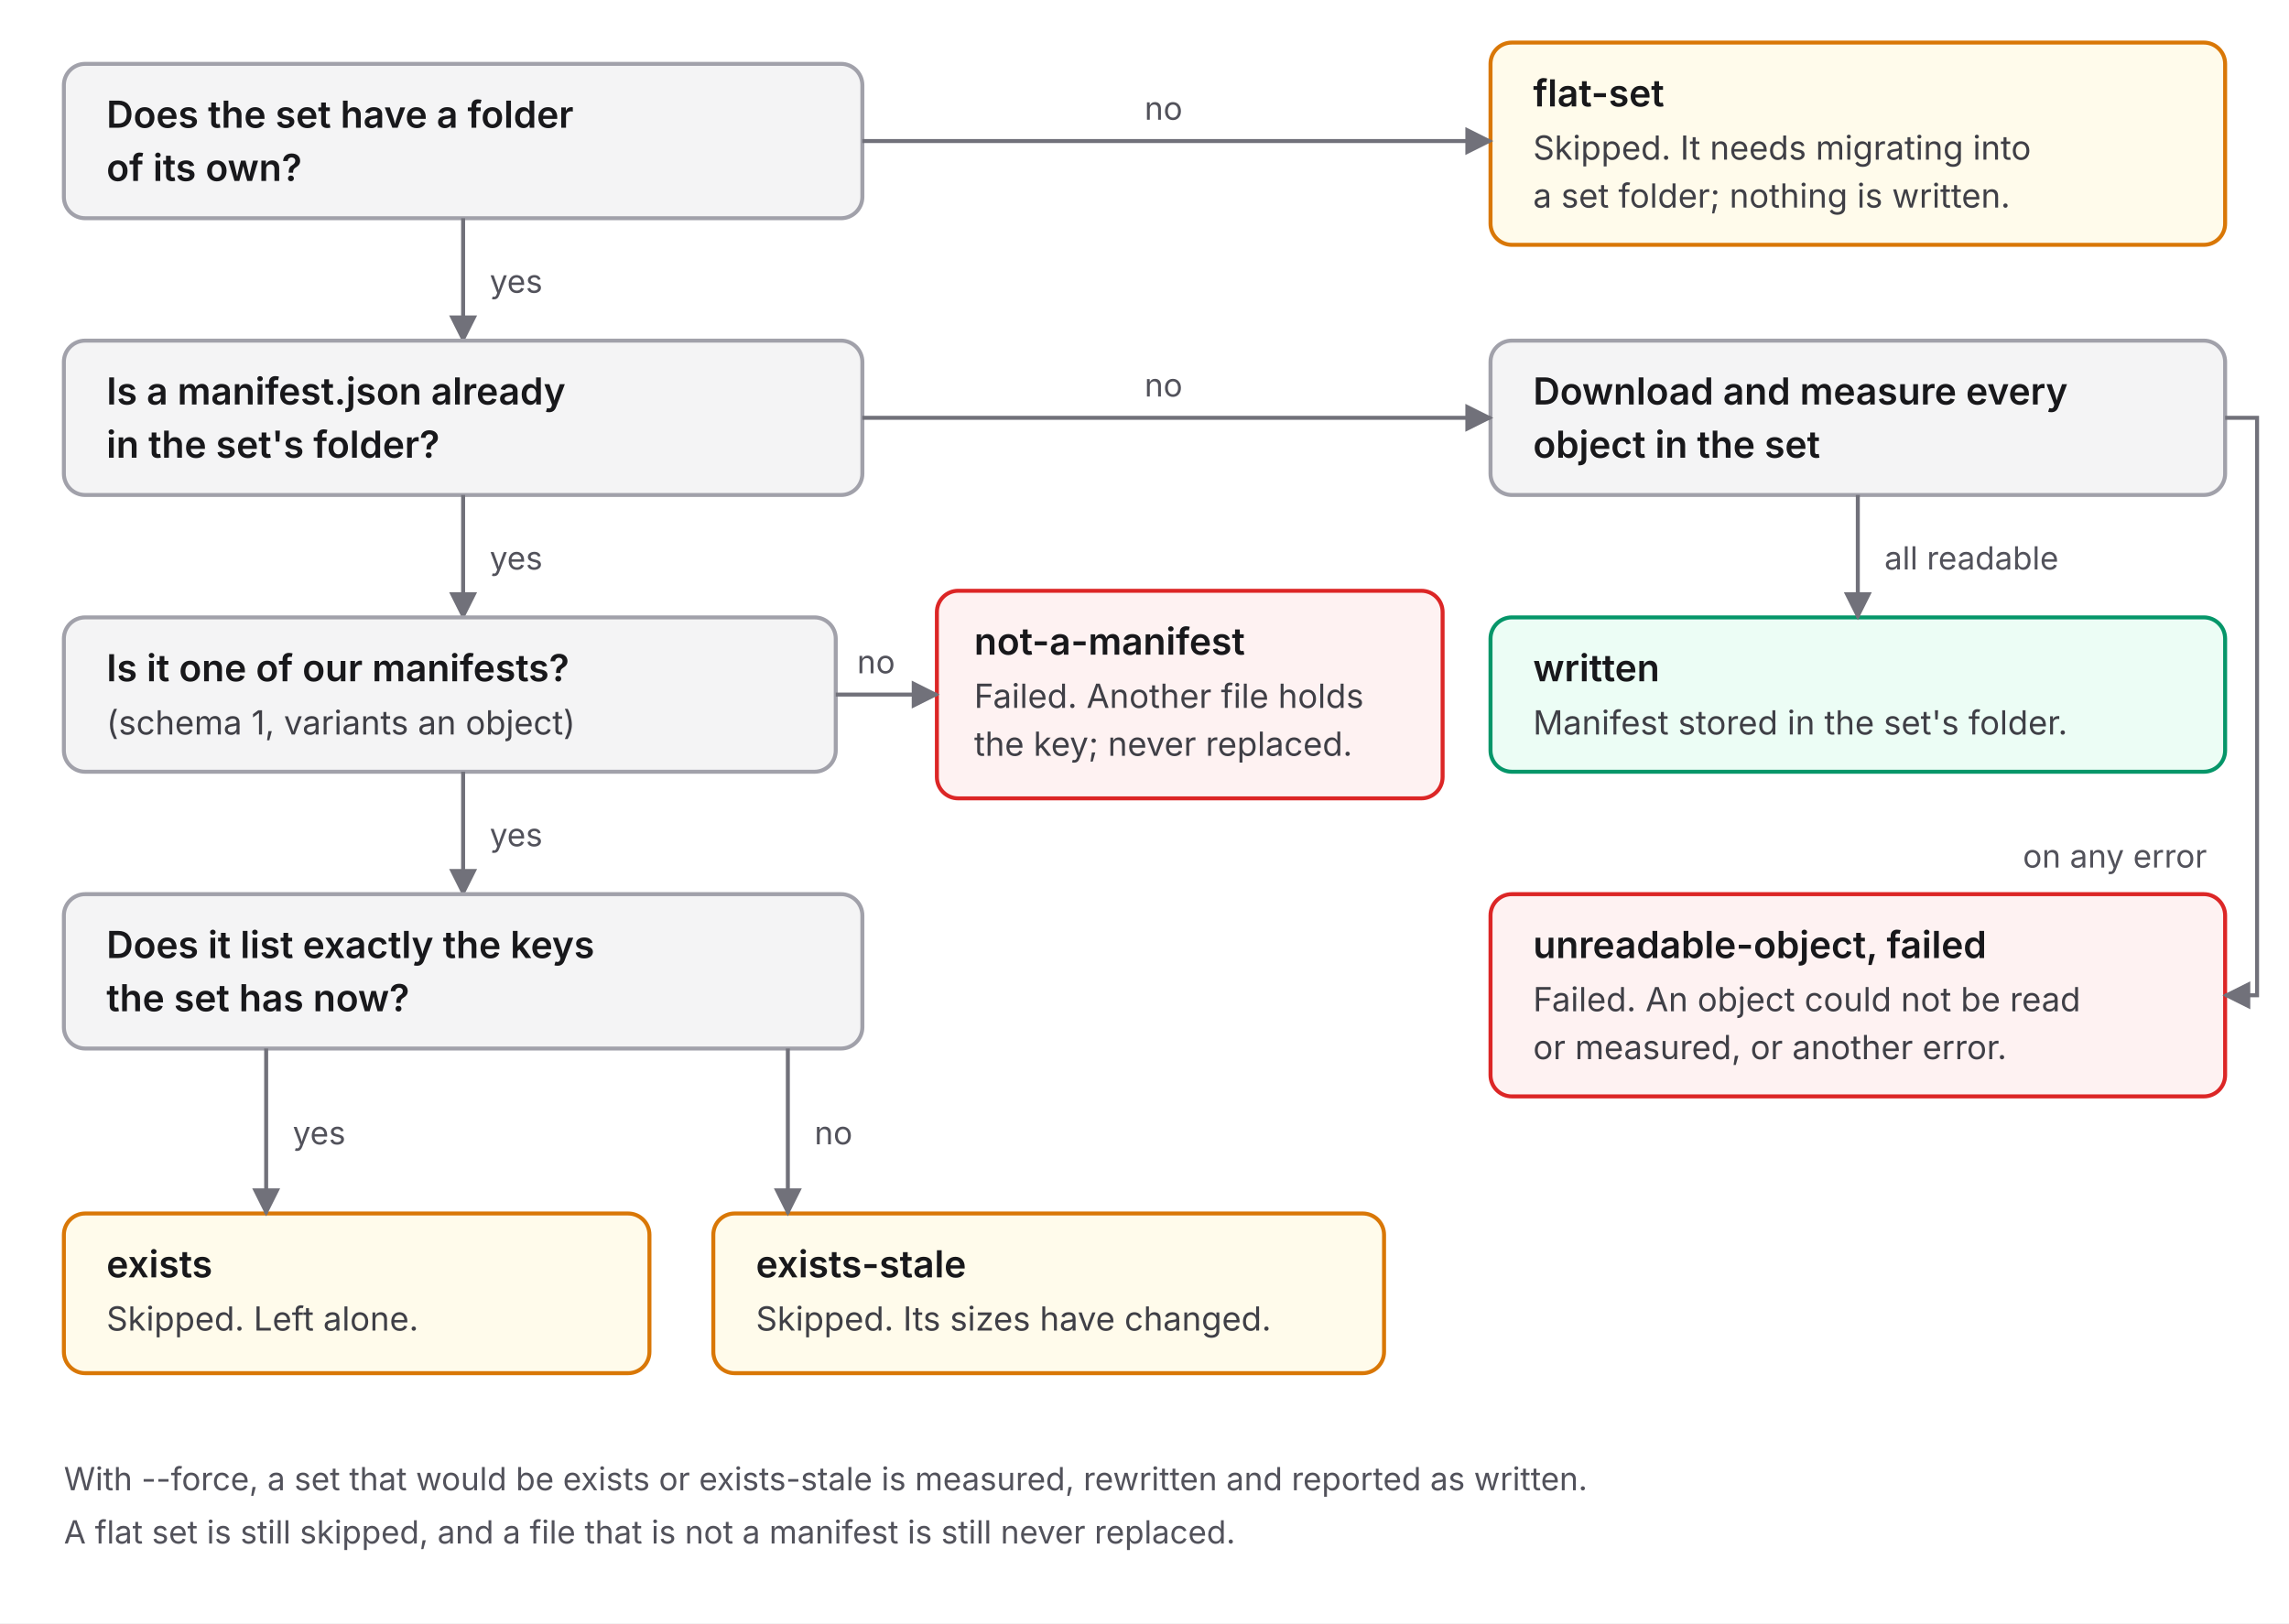
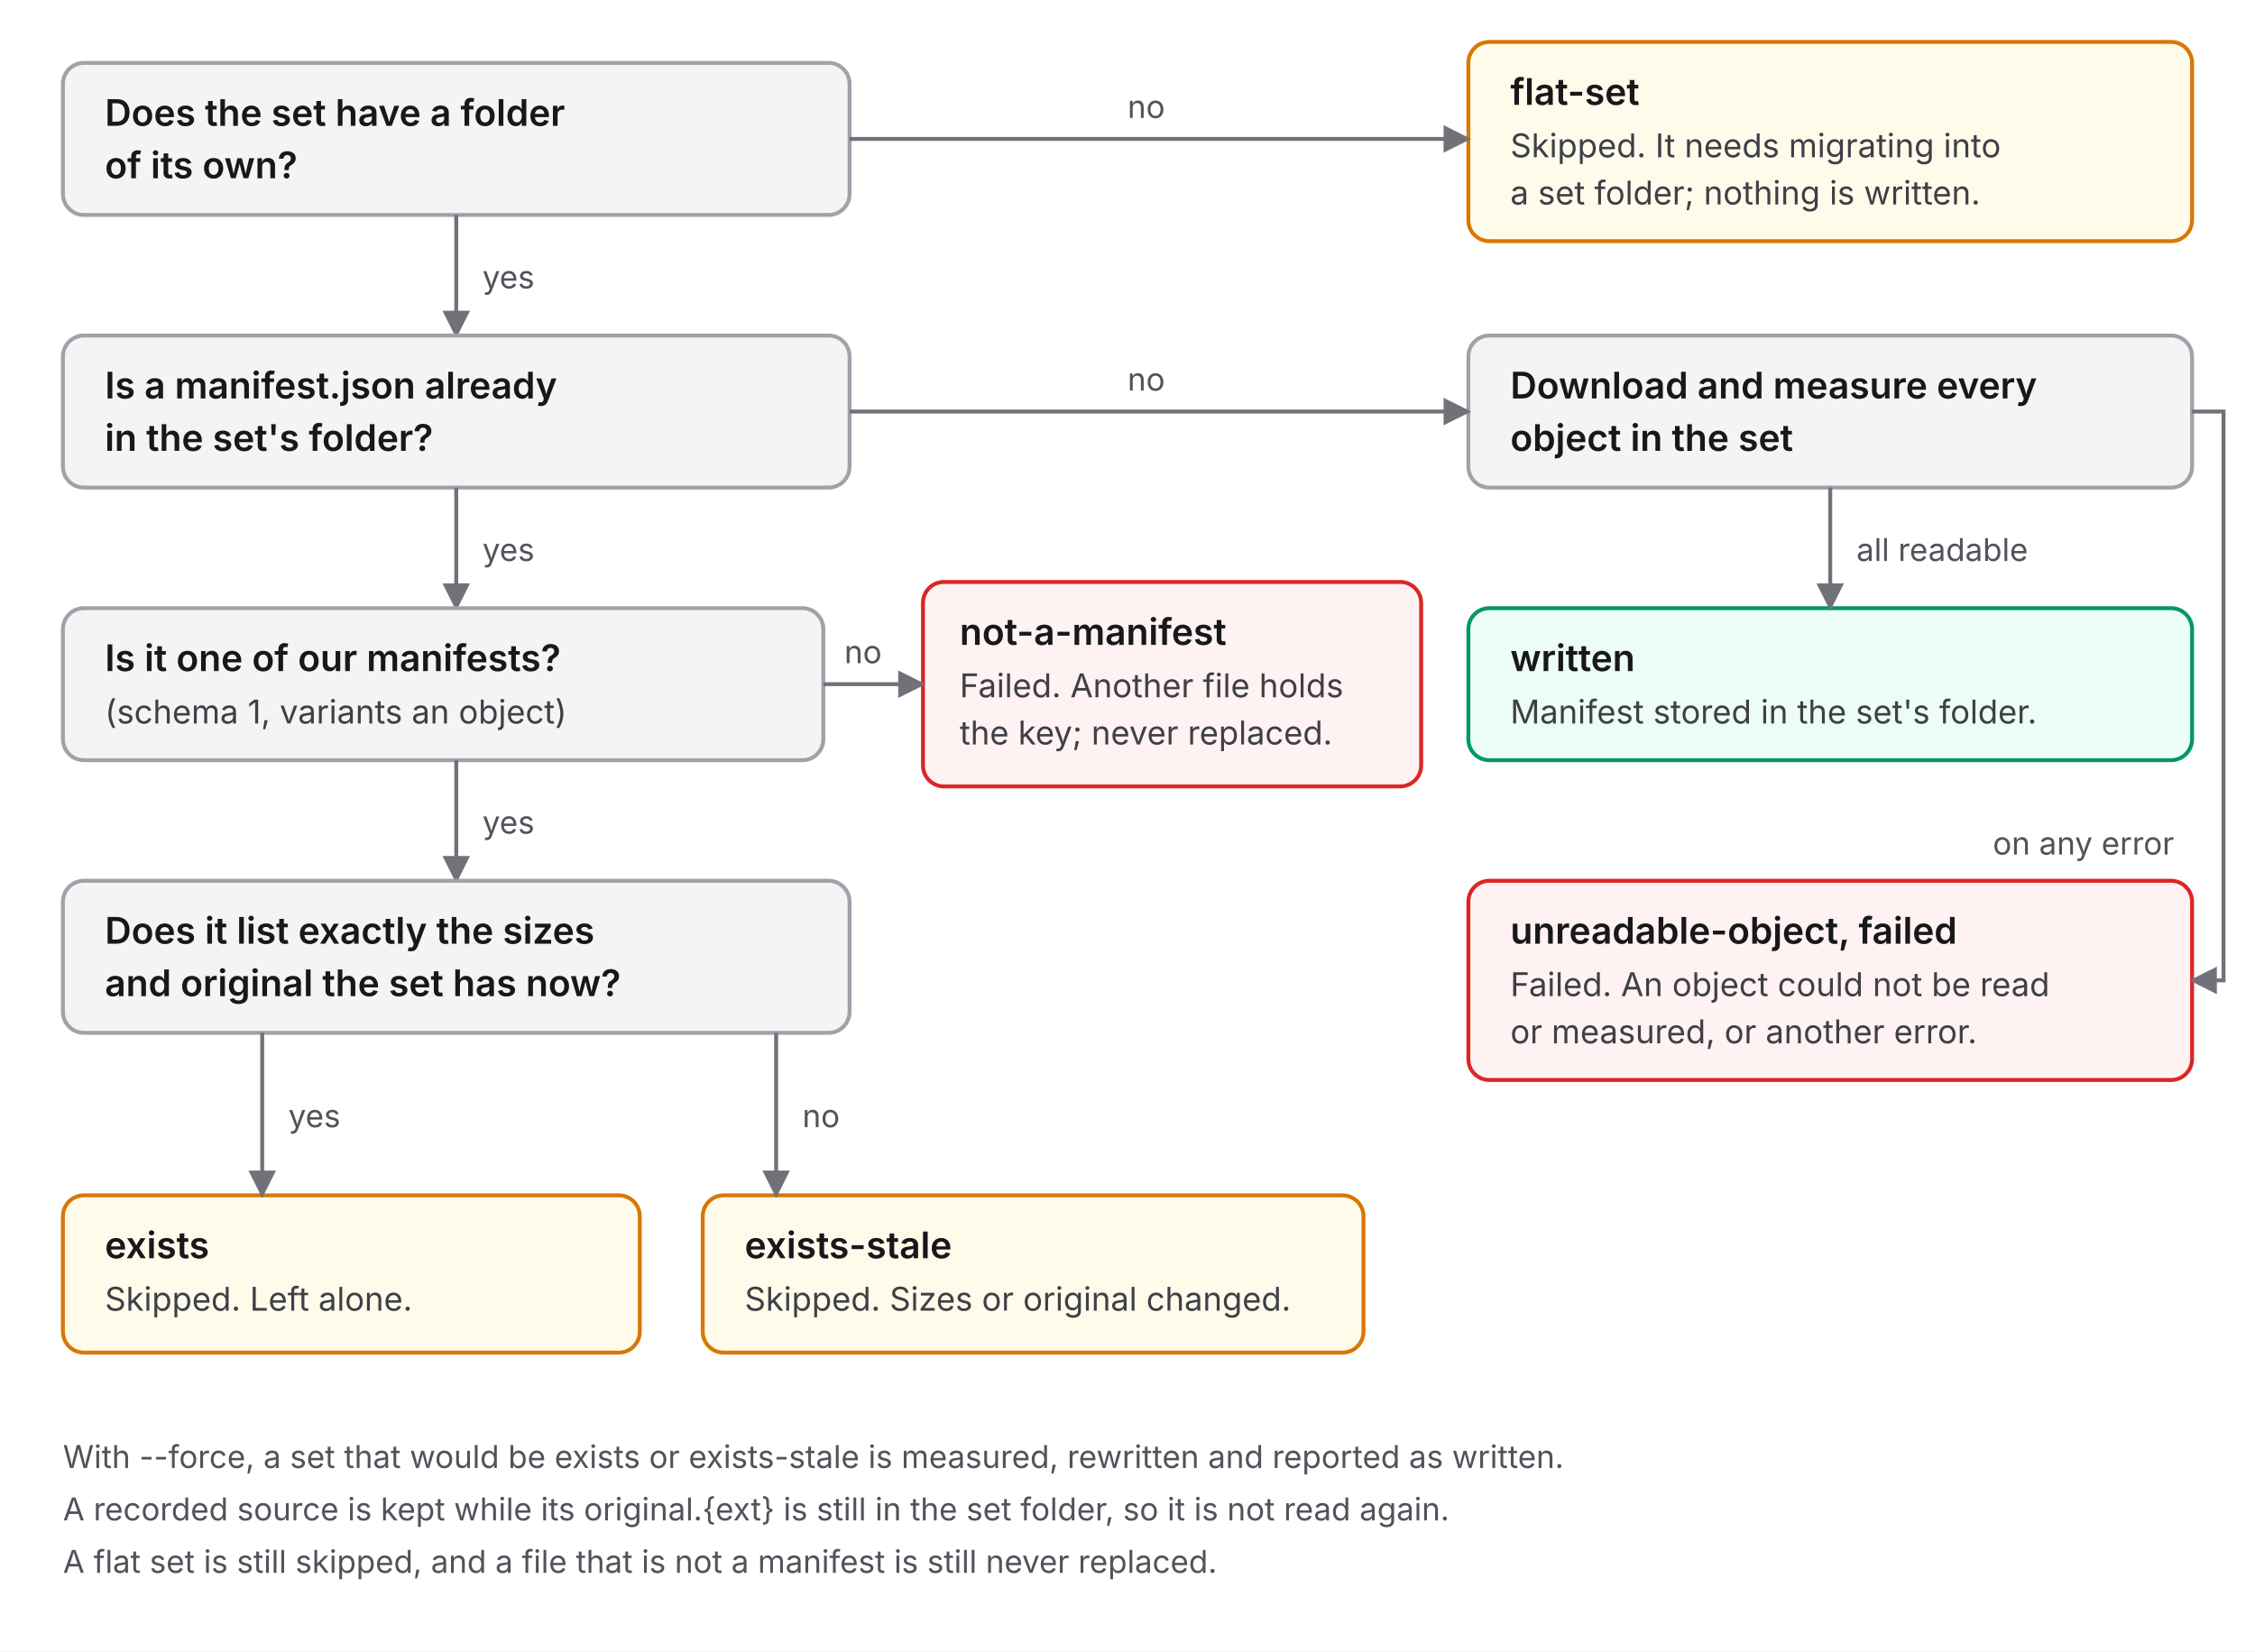
- <svg xmlns="http://www.w3.org/2000/svg" viewBox="0 0 860 610" role="img" aria-labelledby="t d" font-family="ui-sans-serif, system-ui, -apple-system, 'Segoe UI', sans-serif">
+ <svg xmlns="http://www.w3.org/2000/svg" viewBox="0 0 860 630" role="img" aria-labelledby="t d" font-family="ui-sans-serif, system-ui, -apple-system, 'Segoe UI', sans-serif">
  <style>
    .bg { fill: #ffffff; }
    .q { fill: #f4f4f5; stroke: #a1a1aa; stroke-width: 1.5; }
    .ok { fill: #ecfdf5; stroke: #059669; stroke-width: 1.5; }
    .skip { fill: #fffbeb; stroke: #d97706; stroke-width: 1.5; }
    .fail { fill: #fef2f2; stroke: #dc2626; stroke-width: 1.5; }
    .h { font-size: 14px; font-weight: 600; fill: #18181b; }
    .p { font-size: 12.5px; fill: #3f3f46; }
    .e { stroke: #71717a; stroke-width: 1.5; fill: none; }
    .l { font-size: 12px; fill: #52525b; }
    @media (prefers-color-scheme: dark) {
      .bg { fill: #18181b; }
      .q { fill: #27272a; stroke: #71717a; }
      .ok { fill: #052e2b; stroke: #34d399; }
      .skip { fill: #2e2206; stroke: #fbbf24; }
      .fail { fill: #2f0f0f; stroke: #f87171; }
      .h { fill: #f4f4f5; }
      .p { fill: #d4d4d8; }
      .e { stroke: #a1a1aa; }
      .l { fill: #a1a1aa; }
    }
  </style>
  <defs>
    <marker id="a" viewBox="0 0 10 10" refX="9" refY="5" markerWidth="7" markerHeight="7" orient="auto-start-reverse">
      <path d="M0 0 10 5 0 10z" fill="#71717a" />
    </marker>
  </defs>
-   <rect class="bg" width="860" height="610" />
+   <rect class="bg" width="860" height="630" />
  <rect class="q" x="24" y="24" width="300" height="58" rx="8" />
  <text class="h" x="40" y="48">Does the set have a folder</text>
  <text class="h" x="40" y="68">of its own?</text>
  <rect class="skip" x="560" y="16" width="276" height="76" rx="8" />
  <text class="h" x="576" y="40">flat-set</text>
  <text class="p" x="576" y="60">Skipped. It needs migrating into</text>
  <text class="p" x="576" y="78">a set folder; nothing is written.</text>
  <path class="e" d="M324 53 H560" marker-end="url(#a)" />
  <text class="l" x="430" y="45">no</text>
  <path class="e" d="M174 82 V128" marker-end="url(#a)" />
  <text class="l" x="184" y="110">yes</text>
  <rect class="q" x="24" y="128" width="300" height="58" rx="8" />
  <text class="h" x="40" y="152">Is a manifest.json already</text>
  <text class="h" x="40" y="172">in the set's folder?</text>
  <rect class="q" x="560" y="128" width="276" height="58" rx="8" />
  <text class="h" x="576" y="152">Download and measure every</text>
  <text class="h" x="576" y="172">object in the set</text>
  <path class="e" d="M324 157 H560" marker-end="url(#a)" />
  <text class="l" x="430" y="149">no</text>
  <rect class="ok" x="560" y="232" width="276" height="58" rx="8" />
  <text class="h" x="576" y="256">written</text>
  <text class="p" x="576" y="276">Manifest stored in the set's folder.</text>
  <path class="e" d="M698 186 V232" marker-end="url(#a)" />
  <text class="l" x="708" y="214">all readable</text>
  <rect class="fail" x="560" y="336" width="276" height="76" rx="8" />
  <text class="h" x="576" y="360">unreadable-object, failed</text>
  <text class="p" x="576" y="380">Failed. An object could not be read</text>
  <text class="p" x="576" y="398">or measured, or another error.</text>
  <path class="e" d="M836 157 H848 V374 H836" marker-end="url(#a)" />
  <text class="l" x="760" y="326">on any error</text>
  <path class="e" d="M174 186 V232" marker-end="url(#a)" />
  <text class="l" x="184" y="214">yes</text>
  <rect class="q" x="24" y="232" width="290" height="58" rx="8" />
  <text class="h" x="40" y="256">Is it one of our manifests?</text>
  <text class="p" x="40" y="276">(schema 1, variants an object)</text>
  <rect class="fail" x="352" y="222" width="190" height="78" rx="8" />
  <text class="h" x="366" y="246">not-a-manifest</text>
  <text class="p" x="366" y="266">Failed. Another file holds</text>
  <text class="p" x="366" y="284">the key; never replaced.</text>
  <path class="e" d="M314 261 H352" marker-end="url(#a)" />
  <text class="l" x="322" y="253">no</text>
  <path class="e" d="M174 290 V336" marker-end="url(#a)" />
  <text class="l" x="184" y="318">yes</text>
  <rect class="q" x="24" y="336" width="300" height="58" rx="8" />
-   <text class="h" x="40" y="360">Does it list exactly the keys</text>
-   <text class="h" x="40" y="380">the set has now?</text>
+   <text class="h" x="40" y="360">Does it list exactly the sizes</text>
+   <text class="h" x="40" y="380">and original the set has now?</text>
  <rect class="skip" x="24" y="456" width="220" height="60" rx="8" />
  <text class="h" x="40" y="480">exists</text>
  <text class="p" x="40" y="500">Skipped. Left alone.</text>
  <path class="e" d="M100 394 V456" marker-end="url(#a)" />
  <text class="l" x="110" y="430">yes</text>
  <rect class="skip" x="268" y="456" width="252" height="60" rx="8" />
  <text class="h" x="284" y="480">exists-stale</text>
-   <text class="p" x="284" y="500">Skipped. Its sizes have changed.</text>
+   <text class="p" x="284" y="500">Skipped. Sizes or original changed.</text>
  <path class="e" d="M296 394 V456" marker-end="url(#a)" />
  <text class="l" x="306" y="430">no</text>
  <text class="l" x="24" y="560">With --force, a set that would be exists or exists-stale is measured, rewritten and reported as written.</text>
-   <text class="l" x="24" y="580">A flat set is still skipped, and a file that is not a manifest is still never replaced.</text>
+   <text class="l" x="24" y="580">A recorded source is kept while its original.{ext} is still in the set folder, so it is not read again.</text>
+   <text class="l" x="24" y="600">A flat set is still skipped, and a file that is not a manifest is still never replaced.</text>
</svg>
